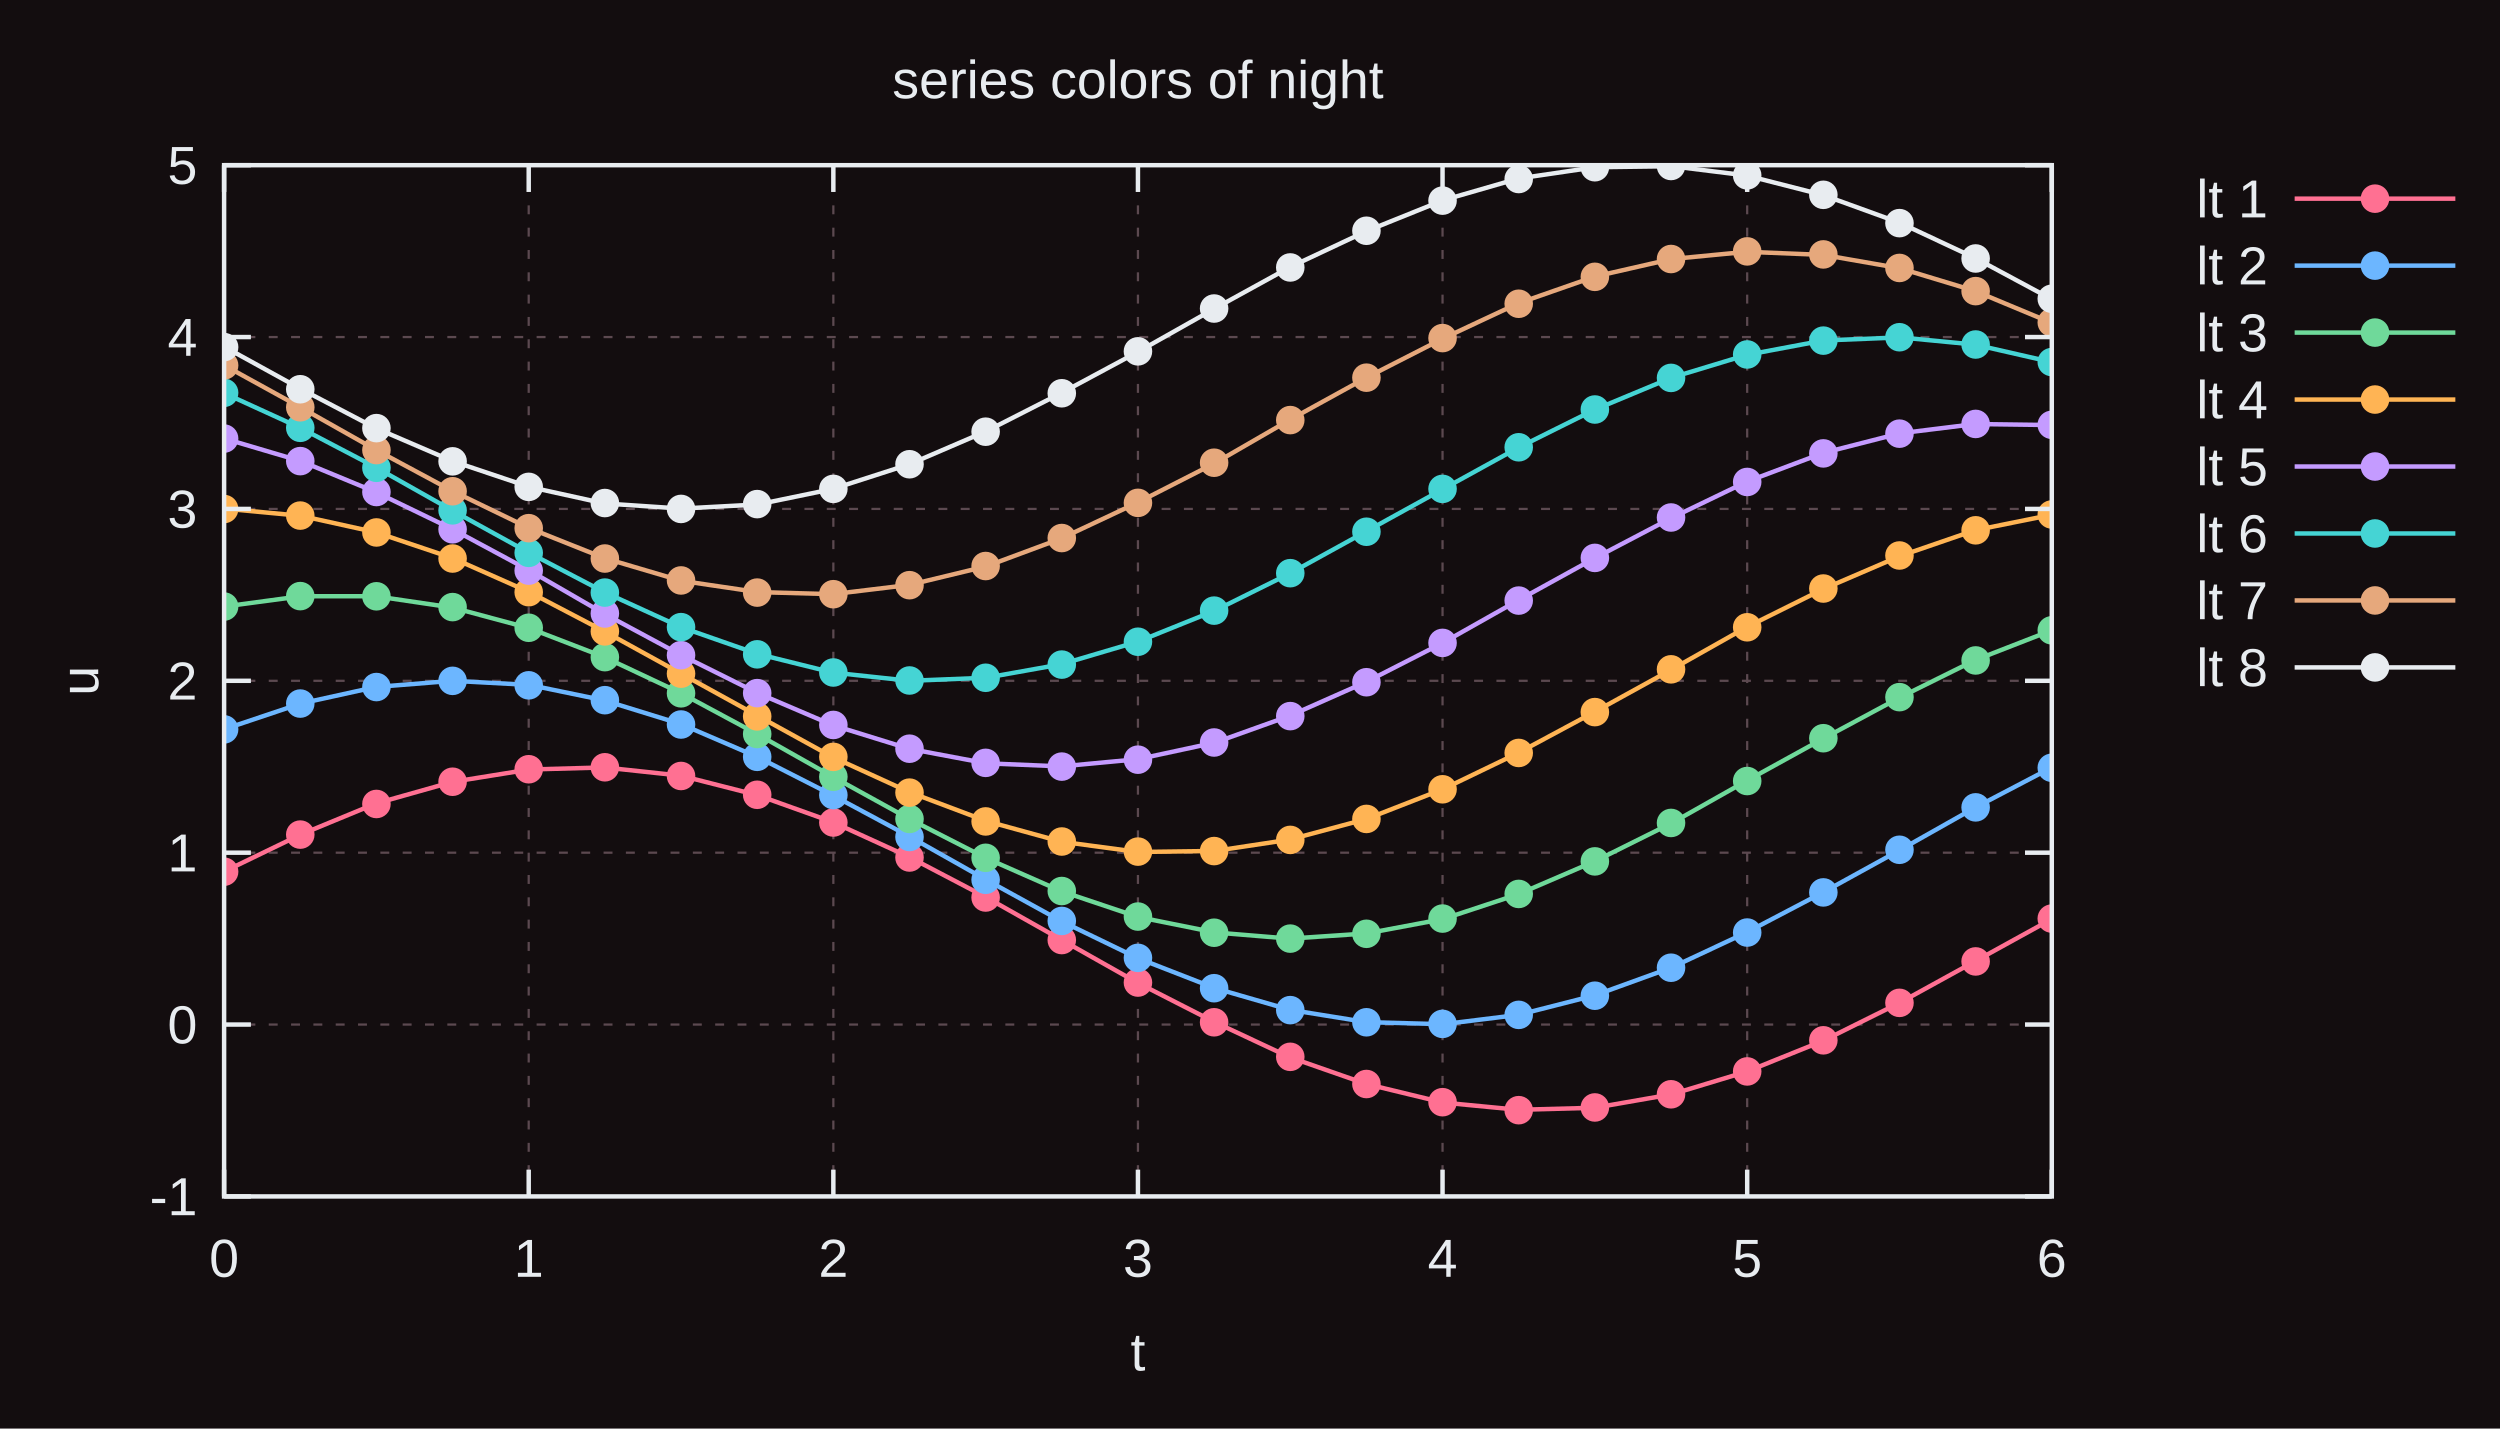
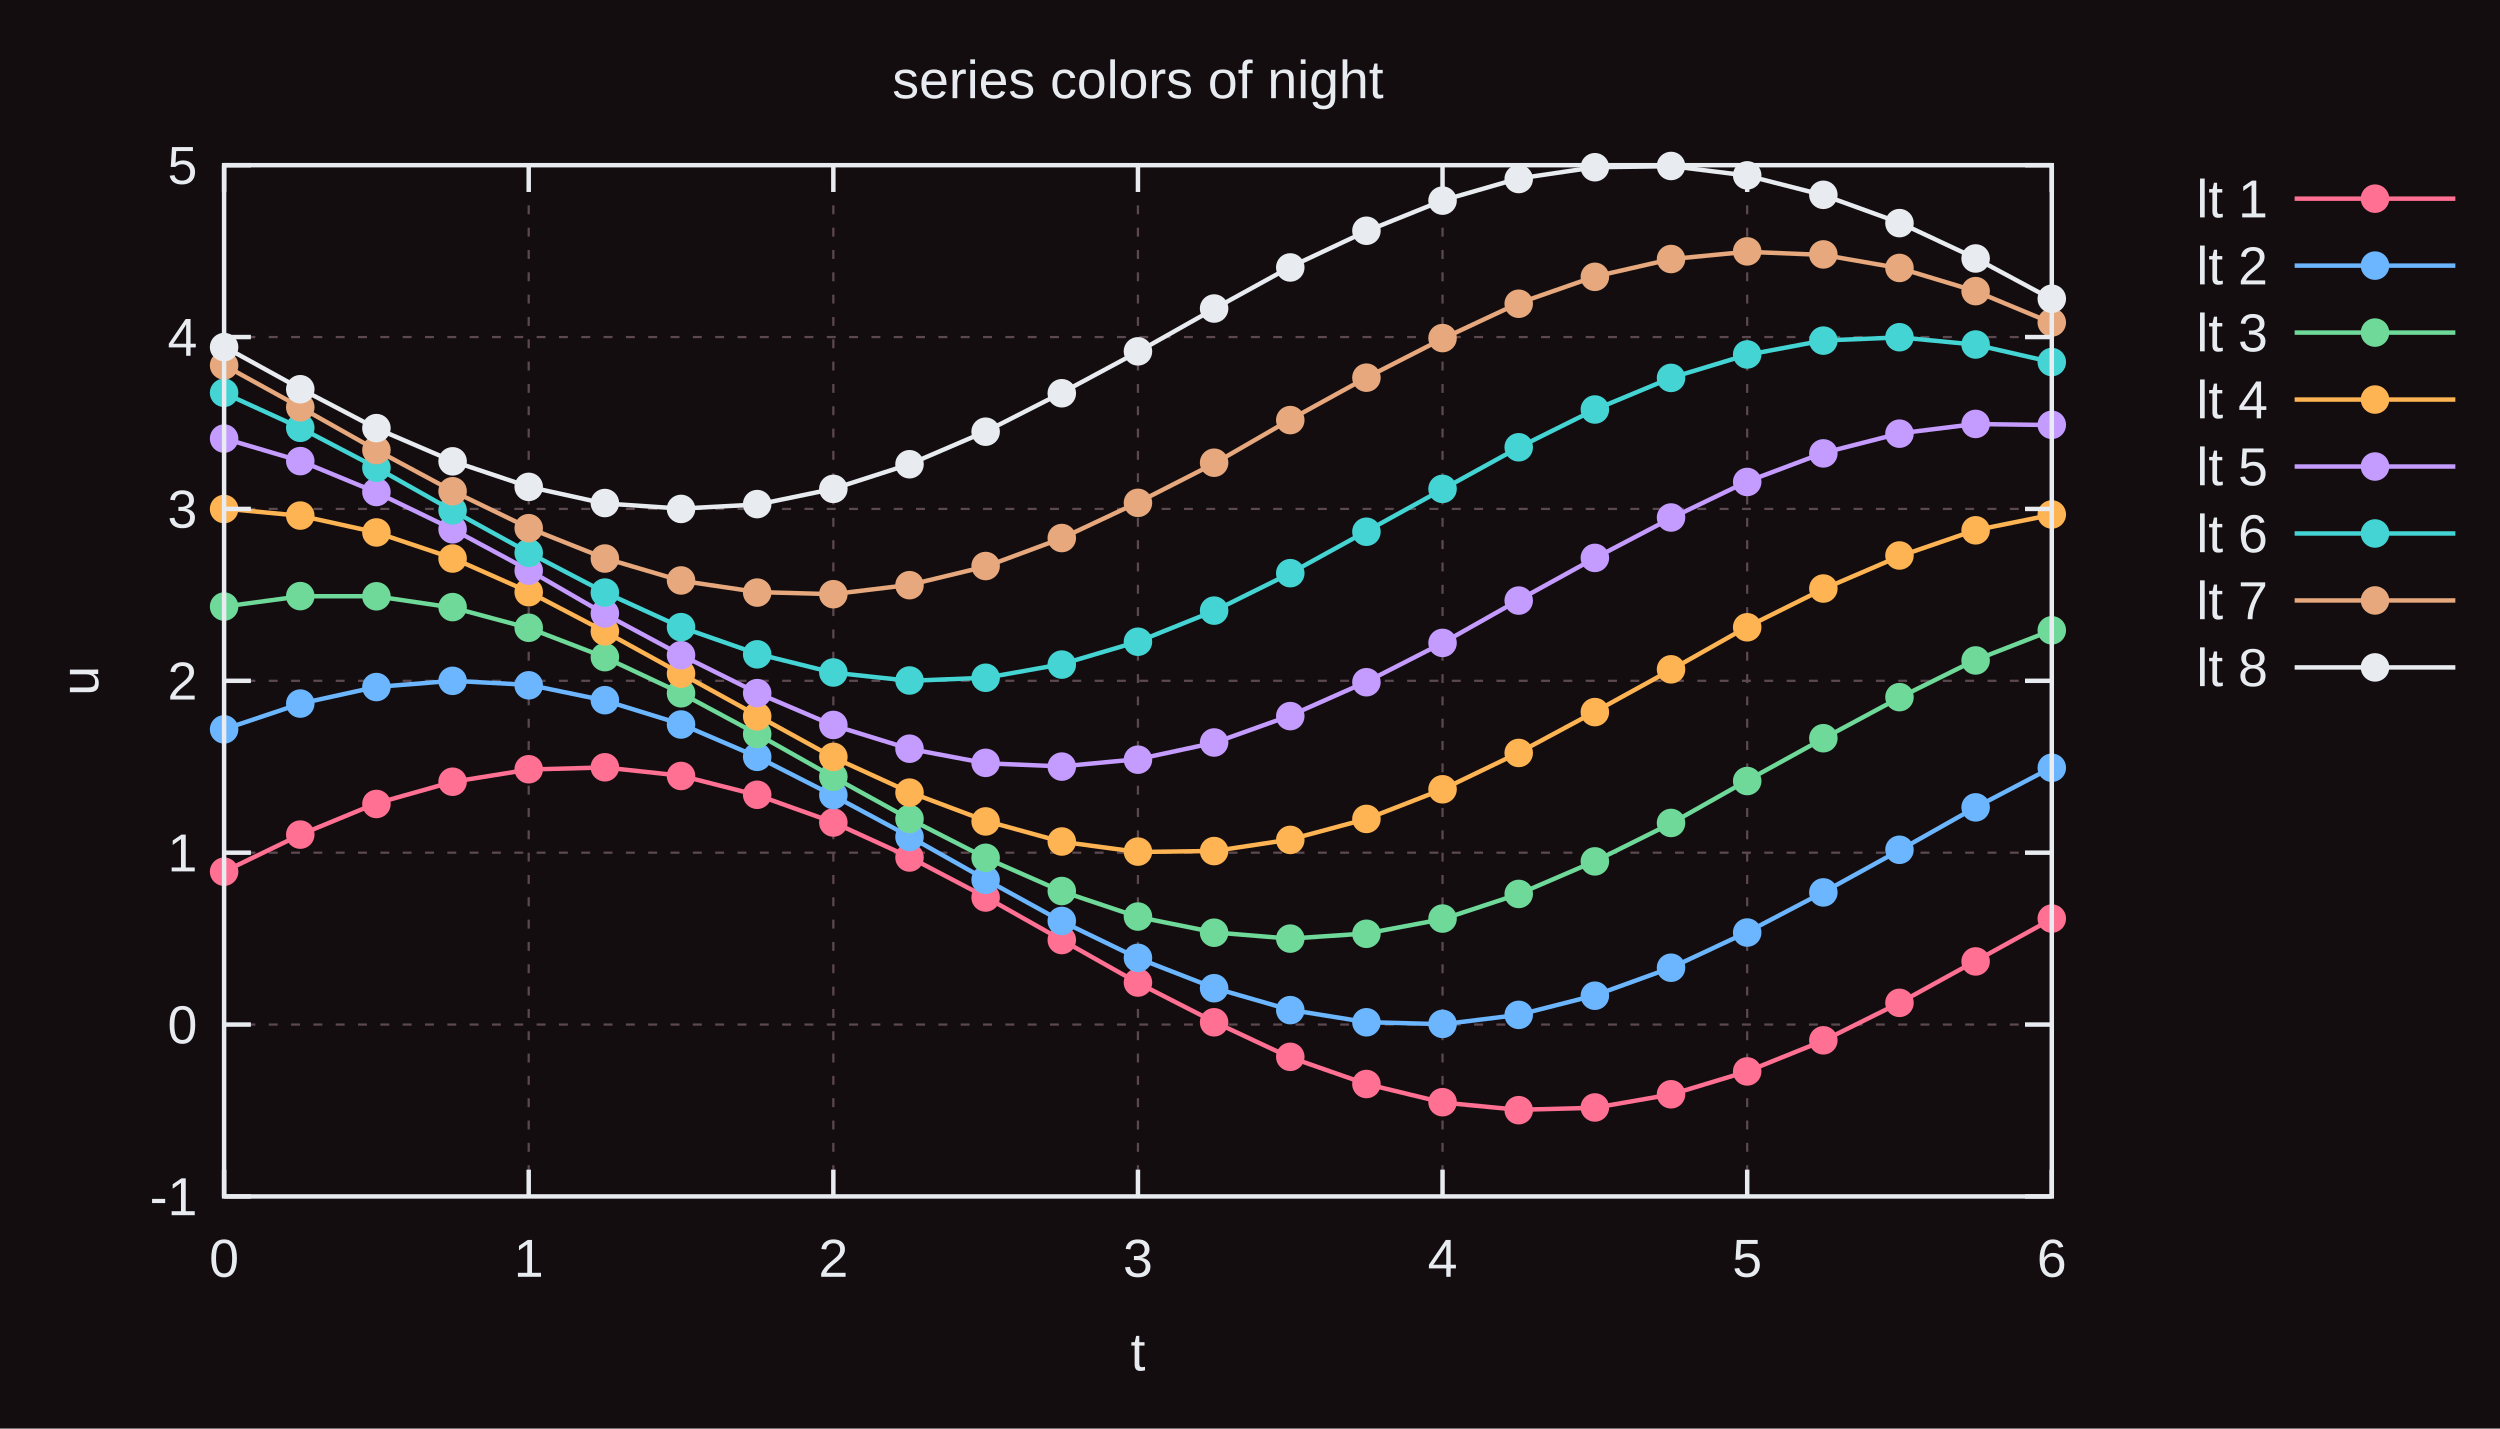
<svg xmlns="http://www.w3.org/2000/svg" width="560" height="320" viewBox="0 0 560 320" font-family="Arial,Helvetica,sans-serif" font-size="12" fill="#e8ecf0" data-theme="night" data-frame="#e8ecf0" data-grid-color="#5c4950">
  <rect x="0" y="0" width="560" height="320" fill="#130d0f" stroke="none" stroke-width="0" />
  <g class="fs-axes" data-area="50.2 459.6 37 268" data-x="0 6e0" data-y="-1e0 5e0" data-log="0 0" data-grid="1" data-font-size="12">
    <g class="fs-grid">
      <polyline fill="none" stroke="#5c4950" stroke-width="0.5" stroke-dasharray="2,3" points="50.2,268 50.2,37" />
      <polyline fill="none" stroke="#5c4950" stroke-width="0.5" stroke-dasharray="2,3" points="118.43,268 118.43,37" />
      <polyline fill="none" stroke="#5c4950" stroke-width="0.5" stroke-dasharray="2,3" points="186.67,268 186.67,37" />
      <polyline fill="none" stroke="#5c4950" stroke-width="0.5" stroke-dasharray="2,3" points="254.9,268 254.9,37" />
      <polyline fill="none" stroke="#5c4950" stroke-width="0.5" stroke-dasharray="2,3" points="323.13,268 323.13,37" />
      <polyline fill="none" stroke="#5c4950" stroke-width="0.5" stroke-dasharray="2,3" points="391.37,268 391.37,37" />
      <polyline fill="none" stroke="#5c4950" stroke-width="0.5" stroke-dasharray="2,3" points="459.6,268 459.6,37" />
      <polyline fill="none" stroke="#5c4950" stroke-width="0.5" stroke-dasharray="2,3" points="50.2,268 459.6,268" />
      <polyline fill="none" stroke="#5c4950" stroke-width="0.5" stroke-dasharray="2,3" points="50.2,229.5 459.6,229.5" />
      <polyline fill="none" stroke="#5c4950" stroke-width="0.5" stroke-dasharray="2,3" points="50.2,191 459.6,191" />
      <polyline fill="none" stroke="#5c4950" stroke-width="0.5" stroke-dasharray="2,3" points="50.2,152.5 459.6,152.5" />
      <polyline fill="none" stroke="#5c4950" stroke-width="0.5" stroke-dasharray="2,3" points="50.2,114 459.6,114" />
      <polyline fill="none" stroke="#5c4950" stroke-width="0.5" stroke-dasharray="2,3" points="50.2,75.5 459.6,75.5" />
      <polyline fill="none" stroke="#5c4950" stroke-width="0.5" stroke-dasharray="2,3" points="50.2,37 459.6,37" />
    </g>
    <svg class="fs-plot" x="50.2" y="37" width="409.4" height="231" viewBox="0 0 1 1" preserveAspectRatio="none" overflow="hidden">
      <g class="fs-series" data-series="1">
        <polyline fill="none" stroke="#ff7092" stroke-width="1" stroke-linejoin="round" vector-effect="non-scaling-stroke" points="0,0.685 0.042,0.649 0.083,0.619 0.125,0.598 0.167,0.586 0.208,0.584 0.25,0.592 0.292,0.611 0.333,0.637 0.375,0.671 0.417,0.71 0.458,0.751 0.5,0.793 0.542,0.831 0.583,0.865 0.625,0.891 0.667,0.909 0.708,0.916 0.75,0.914 0.792,0.901 0.833,0.879 0.875,0.849 0.917,0.812 0.958,0.772 1,0.731" />
        <path class="fs-pts" data-pt="7" data-size="5.4" data-lw="1" data-color="#ff7092" fill="none" stroke="none" d="M0,0.685 M0.042,0.649 M0.083,0.619 M0.125,0.598 M0.167,0.586 M0.208,0.584 M0.25,0.592 M0.292,0.611 M0.333,0.637 M0.375,0.671 M0.417,0.71 M0.458,0.751 M0.5,0.793 M0.542,0.831 M0.583,0.865 M0.625,0.891 M0.667,0.909 M0.708,0.916 M0.75,0.914 M0.792,0.901 M0.833,0.879 M0.875,0.849 M0.917,0.812 M0.958,0.772 M1,0.731" />
      </g>
      <g class="fs-series" data-series="2">
        <polyline fill="none" stroke="#6cb6ff" stroke-width="1" stroke-linejoin="round" vector-effect="non-scaling-stroke" points="0,0.547 0.042,0.522 0.083,0.506 0.125,0.5 0.167,0.504 0.208,0.519 0.25,0.542 0.292,0.574 0.333,0.611 0.375,0.651 0.417,0.693 0.458,0.733 0.5,0.769 0.542,0.798 0.583,0.819 0.625,0.831 0.667,0.833 0.708,0.824 0.75,0.805 0.792,0.778 0.833,0.744 0.875,0.705 0.917,0.664 0.958,0.623 1,0.584" />
        <path class="fs-pts" data-pt="7" data-size="5.4" data-lw="1" data-color="#6cb6ff" fill="none" stroke="none" d="M0,0.547 M0.042,0.522 M0.083,0.506 M0.125,0.5 M0.167,0.504 M0.208,0.519 M0.25,0.542 M0.292,0.574 M0.333,0.611 M0.375,0.651 M0.417,0.693 M0.458,0.733 M0.5,0.769 M0.542,0.798 M0.583,0.819 M0.625,0.831 M0.667,0.833 M0.708,0.824 M0.75,0.805 M0.792,0.778 M0.833,0.744 M0.875,0.705 M0.917,0.664 M0.958,0.623 M1,0.584" />
      </g>
      <g class="fs-series" data-series="3">
        <polyline fill="none" stroke="#6fd99a" stroke-width="1" stroke-linejoin="round" vector-effect="non-scaling-stroke" points="0,0.428 0.042,0.418 0.083,0.418 0.125,0.429 0.167,0.449 0.208,0.477 0.25,0.512 0.292,0.552 0.333,0.593 0.375,0.634 0.417,0.672 0.458,0.704 0.5,0.729 0.542,0.744 0.583,0.75 0.625,0.745 0.667,0.731 0.708,0.707 0.75,0.675 0.792,0.638 0.833,0.597 0.875,0.556 0.917,0.516 0.958,0.48 1,0.451" />
        <path class="fs-pts" data-pt="7" data-size="5.4" data-lw="1" data-color="#6fd99a" fill="none" stroke="none" d="M0,0.428 M0.042,0.418 M0.083,0.418 M0.125,0.429 M0.167,0.449 M0.208,0.477 M0.25,0.512 M0.292,0.552 M0.333,0.593 M0.375,0.634 M0.417,0.672 M0.458,0.704 M0.5,0.729 M0.542,0.744 M0.583,0.75 M0.625,0.745 M0.667,0.731 M0.708,0.707 M0.75,0.675 M0.792,0.638 M0.833,0.597 M0.875,0.556 M0.917,0.516 M0.958,0.48 M1,0.451" />
      </g>
      <g class="fs-series" data-series="4">
        <polyline fill="none" stroke="#ffb454" stroke-width="1" stroke-linejoin="round" vector-effect="non-scaling-stroke" points="0,0.333 0.042,0.34 0.083,0.356 0.125,0.381 0.167,0.414 0.208,0.452 0.25,0.493 0.292,0.534 0.333,0.574 0.375,0.608 0.417,0.636 0.458,0.656 0.5,0.666 0.542,0.665 0.583,0.654 0.625,0.634 0.667,0.605 0.708,0.57 0.75,0.53 0.792,0.489 0.833,0.448 0.875,0.411 0.917,0.379 0.958,0.354 1,0.339" />
        <path class="fs-pts" data-pt="7" data-size="5.4" data-lw="1" data-color="#ffb454" fill="none" stroke="none" d="M0,0.333 M0.042,0.34 M0.083,0.356 M0.125,0.381 M0.167,0.414 M0.208,0.452 M0.25,0.493 M0.292,0.534 M0.333,0.574 M0.375,0.608 M0.417,0.636 M0.458,0.656 M0.5,0.666 M0.542,0.665 M0.583,0.654 M0.625,0.634 M0.667,0.605 M0.708,0.57 M0.75,0.53 M0.792,0.489 M0.833,0.448 M0.875,0.411 M0.917,0.379 M0.958,0.354 M1,0.339" />
      </g>
      <g class="fs-series" data-series="5">
        <polyline fill="none" stroke="#c49bff" stroke-width="1" stroke-linejoin="round" vector-effect="non-scaling-stroke" points="0,0.265 0.042,0.287 0.083,0.317 0.125,0.353 0.167,0.393 0.208,0.435 0.25,0.475 0.292,0.512 0.333,0.543 0.375,0.566 0.417,0.58 0.458,0.583 0.5,0.576 0.542,0.56 0.583,0.534 0.625,0.501 0.667,0.463 0.708,0.422 0.75,0.381 0.792,0.342 0.833,0.307 0.875,0.279 0.917,0.26 0.958,0.251 1,0.252" />
        <path class="fs-pts" data-pt="7" data-size="5.4" data-lw="1" data-color="#c49bff" fill="none" stroke="none" d="M0,0.265 M0.042,0.287 M0.083,0.317 M0.125,0.353 M0.167,0.393 M0.208,0.435 M0.25,0.475 M0.292,0.512 M0.333,0.543 M0.375,0.566 M0.417,0.58 M0.458,0.583 M0.5,0.576 M0.542,0.56 M0.583,0.534 M0.625,0.501 M0.667,0.463 M0.708,0.422 M0.75,0.381 M0.792,0.342 M0.833,0.307 M0.875,0.279 M0.917,0.26 M0.958,0.251 M1,0.252" />
      </g>
      <g class="fs-series" data-series="6">
        <polyline fill="none" stroke="#45d4d4" stroke-width="1" stroke-linejoin="round" vector-effect="non-scaling-stroke" points="0,0.221 0.042,0.255 0.083,0.293 0.125,0.335 0.167,0.376 0.208,0.414 0.25,0.448 0.292,0.474 0.333,0.492 0.375,0.5 0.417,0.497 0.458,0.484 0.5,0.462 0.542,0.432 0.583,0.396 0.625,0.355 0.667,0.314 0.708,0.274 0.75,0.237 0.792,0.206 0.833,0.184 0.875,0.17 0.917,0.167 0.958,0.174 1,0.191" />
        <path class="fs-pts" data-pt="7" data-size="5.4" data-lw="1" data-color="#45d4d4" fill="none" stroke="none" d="M0,0.221 M0.042,0.255 M0.083,0.293 M0.125,0.335 M0.167,0.376 M0.208,0.414 M0.25,0.448 M0.292,0.474 M0.333,0.492 M0.375,0.5 M0.417,0.497 M0.458,0.484 M0.5,0.462 M0.542,0.432 M0.583,0.396 M0.625,0.355 M0.667,0.314 M0.708,0.274 M0.75,0.237 M0.792,0.206 M0.833,0.184 M0.875,0.17 M0.917,0.167 M0.958,0.174 M1,0.191" />
      </g>
      <g class="fs-series" data-series="7">
        <polyline fill="none" stroke="#e6a87c" stroke-width="1" stroke-linejoin="round" vector-effect="non-scaling-stroke" points="0,0.194 0.042,0.235 0.083,0.276 0.125,0.316 0.167,0.352 0.208,0.381 0.25,0.403 0.292,0.414 0.333,0.416 0.375,0.407 0.417,0.389 0.458,0.362 0.5,0.327 0.542,0.289 0.583,0.247 0.625,0.206 0.667,0.168 0.708,0.134 0.75,0.108 0.792,0.091 0.833,0.084 0.875,0.087 0.917,0.1 0.958,0.122 1,0.153" />
        <path class="fs-pts" data-pt="7" data-size="5.4" data-lw="1" data-color="#e6a87c" fill="none" stroke="none" d="M0,0.194 M0.042,0.235 M0.083,0.276 M0.125,0.316 M0.167,0.352 M0.208,0.381 M0.25,0.403 M0.292,0.414 M0.333,0.416 M0.375,0.407 M0.417,0.389 M0.458,0.362 M0.5,0.327 M0.542,0.289 M0.583,0.247 M0.625,0.206 M0.667,0.168 M0.708,0.134 M0.75,0.108 M0.792,0.091 M0.833,0.084 M0.875,0.087 M0.917,0.1 M0.958,0.122 M1,0.153" />
      </g>
      <g class="fs-series" data-series="8">
        <polyline fill="none" stroke="#e8ecf0" stroke-width="1" stroke-linejoin="round" vector-effect="non-scaling-stroke" points="0,0.176 0.042,0.217 0.083,0.255 0.125,0.287 0.167,0.312 0.208,0.328 0.25,0.333 0.292,0.329 0.333,0.314 0.375,0.29 0.417,0.258 0.458,0.221 0.5,0.181 0.542,0.139 0.583,0.099 0.625,0.064 0.667,0.034 0.708,0.013 0.75,0.002 0.792,0.001 0.833,0.01 0.875,0.029 0.917,0.056 0.958,0.09 1,0.13" />
        <path class="fs-pts" data-pt="7" data-size="5.4" data-lw="1" data-color="#e8ecf0" fill="none" stroke="none" d="M0,0.176 M0.042,0.217 M0.083,0.255 M0.125,0.287 M0.167,0.312 M0.208,0.328 M0.25,0.333 M0.292,0.329 M0.333,0.314 M0.375,0.29 M0.417,0.258 M0.458,0.221 M0.5,0.181 M0.542,0.139 M0.583,0.099 M0.625,0.064 M0.667,0.034 M0.708,0.013 M0.75,0.002 M0.792,0.001 M0.833,0.01 M0.875,0.029 M0.917,0.056 M0.958,0.09 M1,0.13" />
      </g>
    </svg>
-     <svg class="fs-marks" x="50.2" y="37" width="409.4" height="231" viewBox="0 0 409.4 231" overflow="hidden">
+     <svg class="fs-marks" x="50.2" y="37" width="409.4" height="231" viewBox="0 0 409.4 231" overflow="visible">
      <path data-series="1" fill="#ff7092" stroke="#ff7092" stroke-width="1" d="M-2.7,158.26A2.7,2.7 0 1 0 2.7,158.26A2.7,2.7 0 1 0 -2.7,158.26ZM14.36,149.95A2.7,2.7 0 1 0 19.76,149.95A2.7,2.7 0 1 0 14.36,149.95ZM31.42,143.09A2.7,2.7 0 1 0 36.82,143.09A2.7,2.7 0 1 0 31.42,143.09ZM48.48,138.11A2.7,2.7 0 1 0 53.88,138.11A2.7,2.7 0 1 0 48.48,138.11ZM65.53,135.31A2.7,2.7 0 1 0 70.93,135.31A2.7,2.7 0 1 0 65.53,135.31ZM82.59,134.87A2.7,2.7 0 1 0 87.99,134.87A2.7,2.7 0 1 0 82.59,134.87ZM99.65,136.82A2.7,2.7 0 1 0 105.05,136.82A2.7,2.7 0 1 0 99.65,136.82ZM116.71,141.03A2.7,2.7 0 1 0 122.11,141.03A2.7,2.7 0 1 0 116.71,141.03ZM133.77,147.24A2.7,2.7 0 1 0 139.17,147.24A2.7,2.7 0 1 0 133.77,147.24ZM150.83,155.08A2.7,2.7 0 1 0 156.23,155.08A2.7,2.7 0 1 0 150.83,155.08ZM167.88,164.04A2.7,2.7 0 1 0 173.28,164.04A2.7,2.7 0 1 0 167.88,164.04ZM184.94,173.57A2.7,2.7 0 1 0 190.34,173.57A2.7,2.7 0 1 0 184.94,173.57ZM202,183.09A2.7,2.7 0 1 0 207.4,183.09A2.7,2.7 0 1 0 202,183.09ZM219.06,191.99A2.7,2.7 0 1 0 224.46,191.99A2.7,2.7 0 1 0 219.06,191.99ZM236.12,199.73A2.7,2.7 0 1 0 241.52,199.73A2.7,2.7 0 1 0 236.12,199.73ZM253.18,205.82A2.7,2.7 0 1 0 258.58,205.82A2.7,2.7 0 1 0 253.18,205.82ZM270.23,209.89A2.7,2.7 0 1 0 275.63,209.89A2.7,2.7 0 1 0 270.23,209.89ZM287.29,211.68A2.7,2.7 0 1 0 292.69,211.68A2.7,2.7 0 1 0 287.29,211.68ZM304.35,211.07A2.7,2.7 0 1 0 309.75,211.07A2.7,2.7 0 1 0 304.35,211.07ZM321.41,208.12A2.7,2.7 0 1 0 326.81,208.12A2.7,2.7 0 1 0 321.41,208.12ZM338.47,203A2.7,2.7 0 1 0 343.87,203A2.7,2.7 0 1 0 338.47,203ZM355.53,196.03A2.7,2.7 0 1 0 360.93,196.03A2.7,2.7 0 1 0 355.53,196.03ZM372.58,187.64A2.7,2.7 0 1 0 377.98,187.64A2.7,2.7 0 1 0 372.58,187.64ZM389.64,178.36A2.7,2.7 0 1 0 395.04,178.36A2.7,2.7 0 1 0 389.64,178.36ZM406.7,168.76A2.7,2.7 0 1 0 412.1,168.76A2.7,2.7 0 1 0 406.7,168.76Z" />
      <path data-series="2" fill="#6cb6ff" stroke="#6cb6ff" stroke-width="1" d="M-2.7,126.38A2.7,2.7 0 1 0 2.7,126.38A2.7,2.7 0 1 0 -2.7,126.38ZM14.36,120.6A2.7,2.7 0 1 0 19.76,120.6A2.7,2.7 0 1 0 14.36,120.6ZM31.42,116.9A2.7,2.7 0 1 0 36.82,116.9A2.7,2.7 0 1 0 31.42,116.9ZM48.48,115.51A2.7,2.7 0 1 0 53.88,115.51A2.7,2.7 0 1 0 48.48,115.51ZM65.53,116.51A2.7,2.7 0 1 0 70.93,116.51A2.7,2.7 0 1 0 65.53,116.51ZM82.59,119.84A2.7,2.7 0 1 0 87.99,119.84A2.7,2.7 0 1 0 82.59,119.84ZM99.65,125.29A2.7,2.7 0 1 0 105.05,125.29A2.7,2.7 0 1 0 99.65,125.29ZM116.71,132.53A2.7,2.7 0 1 0 122.11,132.53A2.7,2.7 0 1 0 116.71,132.53ZM133.77,141.1A2.7,2.7 0 1 0 139.17,141.1A2.7,2.7 0 1 0 133.77,141.1ZM150.83,150.48A2.7,2.7 0 1 0 156.23,150.48A2.7,2.7 0 1 0 150.83,150.48ZM167.88,160.07A2.7,2.7 0 1 0 173.28,160.07A2.7,2.7 0 1 0 167.88,160.07ZM184.94,169.29A2.7,2.7 0 1 0 190.34,169.29A2.7,2.7 0 1 0 184.94,169.29ZM202,177.56A2.7,2.7 0 1 0 207.4,177.56A2.7,2.7 0 1 0 202,177.56ZM219.06,184.36A2.7,2.7 0 1 0 224.46,184.36A2.7,2.7 0 1 0 219.06,184.36ZM236.12,189.27A2.7,2.7 0 1 0 241.52,189.27A2.7,2.7 0 1 0 236.12,189.27ZM253.18,191.99A2.7,2.7 0 1 0 258.58,191.99A2.7,2.7 0 1 0 253.18,191.99ZM270.23,192.35A2.7,2.7 0 1 0 275.63,192.35A2.7,2.7 0 1 0 270.23,192.35ZM287.29,190.33A2.7,2.7 0 1 0 292.69,190.33A2.7,2.7 0 1 0 287.29,190.33ZM304.35,186.04A2.7,2.7 0 1 0 309.75,186.04A2.7,2.7 0 1 0 304.35,186.04ZM321.41,179.77A2.7,2.7 0 1 0 326.81,179.77A2.7,2.7 0 1 0 321.41,179.77ZM338.47,171.89A2.7,2.7 0 1 0 343.87,171.89A2.7,2.7 0 1 0 338.47,171.89ZM355.53,162.9A2.7,2.7 0 1 0 360.93,162.9A2.7,2.7 0 1 0 355.53,162.9ZM372.58,153.35A2.7,2.7 0 1 0 377.98,153.35A2.7,2.7 0 1 0 372.58,153.35ZM389.64,143.85A2.7,2.7 0 1 0 395.04,143.85A2.7,2.7 0 1 0 389.64,143.85ZM406.7,134.98A2.7,2.7 0 1 0 412.1,134.98A2.7,2.7 0 1 0 406.7,134.98Z" />
      <path data-series="3" fill="#6fd99a" stroke="#6fd99a" stroke-width="1" d="M-2.7,98.87A2.7,2.7 0 1 0 2.7,98.87A2.7,2.7 0 1 0 -2.7,98.87ZM14.36,96.53A2.7,2.7 0 1 0 19.76,96.53A2.7,2.7 0 1 0 14.36,96.53ZM31.42,96.57A2.7,2.7 0 1 0 36.82,96.57A2.7,2.7 0 1 0 31.42,96.57ZM48.48,98.99A2.7,2.7 0 1 0 53.88,98.99A2.7,2.7 0 1 0 48.48,98.99ZM65.53,103.62A2.7,2.7 0 1 0 70.93,103.62A2.7,2.7 0 1 0 65.53,103.62ZM82.59,110.2A2.7,2.7 0 1 0 87.99,110.2A2.7,2.7 0 1 0 82.59,110.2ZM99.65,118.3A2.7,2.7 0 1 0 105.05,118.3A2.7,2.7 0 1 0 99.65,118.3ZM116.71,127.42A2.7,2.7 0 1 0 122.11,127.42A2.7,2.7 0 1 0 116.71,127.42ZM133.77,137A2.7,2.7 0 1 0 139.17,137A2.7,2.7 0 1 0 133.77,137ZM150.83,146.44A2.7,2.7 0 1 0 156.23,146.44A2.7,2.7 0 1 0 150.83,146.44ZM167.88,155.15A2.7,2.7 0 1 0 173.28,155.15A2.7,2.7 0 1 0 167.88,155.15ZM184.94,162.59A2.7,2.7 0 1 0 190.34,162.59A2.7,2.7 0 1 0 184.94,162.59ZM202,168.31A2.7,2.7 0 1 0 207.4,168.31A2.7,2.7 0 1 0 202,168.31ZM219.06,171.93A2.7,2.7 0 1 0 224.46,171.93A2.7,2.7 0 1 0 219.06,171.93ZM236.12,173.25A2.7,2.7 0 1 0 241.52,173.25A2.7,2.7 0 1 0 236.12,173.25ZM253.18,172.17A2.7,2.7 0 1 0 258.58,172.17A2.7,2.7 0 1 0 253.18,172.17ZM270.23,168.76A2.7,2.7 0 1 0 275.63,168.76A2.7,2.7 0 1 0 270.23,168.76ZM287.29,163.24A2.7,2.7 0 1 0 292.69,163.24A2.7,2.7 0 1 0 287.29,163.24ZM304.35,155.95A2.7,2.7 0 1 0 309.75,155.95A2.7,2.7 0 1 0 304.35,155.95ZM321.41,147.34A2.7,2.7 0 1 0 326.81,147.34A2.7,2.7 0 1 0 321.41,147.34ZM338.47,137.95A2.7,2.7 0 1 0 343.87,137.95A2.7,2.7 0 1 0 338.47,137.95ZM355.53,128.36A2.7,2.7 0 1 0 360.93,128.36A2.7,2.7 0 1 0 355.53,128.36ZM372.58,119.16A2.7,2.7 0 1 0 377.98,119.16A2.7,2.7 0 1 0 372.58,119.16ZM389.64,110.94A2.7,2.7 0 1 0 395.04,110.94A2.7,2.7 0 1 0 389.64,110.94ZM406.7,104.19A2.7,2.7 0 1 0 412.1,104.19A2.7,2.7 0 1 0 406.7,104.19Z" />
      <path data-series="4" fill="#ffb454" stroke="#ffb454" stroke-width="1" d="M-2.7,77.02A2.7,2.7 0 1 0 2.7,77.02A2.7,2.7 0 1 0 -2.7,77.02ZM14.36,78.49A2.7,2.7 0 1 0 19.76,78.49A2.7,2.7 0 1 0 14.36,78.49ZM31.42,82.27A2.7,2.7 0 1 0 36.82,82.27A2.7,2.7 0 1 0 31.42,82.27ZM48.48,88.11A2.7,2.7 0 1 0 53.88,88.11A2.7,2.7 0 1 0 48.48,88.11ZM65.53,95.65A2.7,2.7 0 1 0 70.93,95.65A2.7,2.7 0 1 0 65.53,95.65ZM82.59,104.43A2.7,2.7 0 1 0 87.99,104.43A2.7,2.7 0 1 0 82.59,104.43ZM99.65,113.9A2.7,2.7 0 1 0 105.05,113.9A2.7,2.7 0 1 0 99.65,113.9ZM116.71,123.47A2.7,2.7 0 1 0 122.11,123.47A2.7,2.7 0 1 0 116.71,123.47ZM133.77,132.54A2.7,2.7 0 1 0 139.17,132.54A2.7,2.7 0 1 0 133.77,132.54ZM150.83,140.55A2.7,2.7 0 1 0 156.23,140.55A2.7,2.7 0 1 0 150.83,140.55ZM167.88,147A2.7,2.7 0 1 0 173.28,147A2.7,2.7 0 1 0 167.88,147ZM184.94,151.5A2.7,2.7 0 1 0 190.34,151.5A2.7,2.7 0 1 0 184.94,151.5ZM202,153.76A2.7,2.7 0 1 0 207.4,153.76A2.7,2.7 0 1 0 202,153.76ZM219.06,153.64A2.7,2.7 0 1 0 224.46,153.64A2.7,2.7 0 1 0 219.06,153.64ZM236.12,151.14A2.7,2.7 0 1 0 241.52,151.14A2.7,2.7 0 1 0 236.12,151.14ZM253.18,146.44A2.7,2.7 0 1 0 258.58,146.44A2.7,2.7 0 1 0 253.18,146.44ZM270.23,139.8A2.7,2.7 0 1 0 275.63,139.8A2.7,2.7 0 1 0 270.23,139.8ZM287.29,131.66A2.7,2.7 0 1 0 292.69,131.66A2.7,2.7 0 1 0 287.29,131.66ZM304.35,122.51A2.7,2.7 0 1 0 309.75,122.51A2.7,2.7 0 1 0 304.35,122.51ZM321.41,112.93A2.7,2.7 0 1 0 326.81,112.93A2.7,2.7 0 1 0 321.41,112.93ZM338.47,103.51A2.7,2.7 0 1 0 343.87,103.51A2.7,2.7 0 1 0 338.47,103.51ZM355.53,94.83A2.7,2.7 0 1 0 360.93,94.83A2.7,2.7 0 1 0 355.53,94.83ZM372.58,87.43A2.7,2.7 0 1 0 377.98,87.43A2.7,2.7 0 1 0 372.58,87.43ZM389.64,81.79A2.7,2.7 0 1 0 395.04,81.79A2.7,2.7 0 1 0 389.64,81.79ZM406.7,78.24A2.7,2.7 0 1 0 412.1,78.24A2.7,2.7 0 1 0 406.7,78.24Z" />
      <path data-series="5" fill="#c49bff" stroke="#c49bff" stroke-width="1" d="M-2.7,61.24A2.7,2.7 0 1 0 2.7,61.24A2.7,2.7 0 1 0 -2.7,61.24ZM14.36,66.29A2.7,2.7 0 1 0 19.76,66.29A2.7,2.7 0 1 0 14.36,66.29ZM31.42,73.21A2.7,2.7 0 1 0 36.82,73.21A2.7,2.7 0 1 0 31.42,73.21ZM48.48,81.56A2.7,2.7 0 1 0 53.88,81.56A2.7,2.7 0 1 0 48.48,81.56ZM65.53,90.82A2.7,2.7 0 1 0 70.93,90.82A2.7,2.7 0 1 0 65.53,90.82ZM82.59,100.42A2.7,2.7 0 1 0 87.99,100.42A2.7,2.7 0 1 0 82.59,100.42ZM99.65,109.76A2.7,2.7 0 1 0 105.05,109.76A2.7,2.7 0 1 0 99.65,109.76ZM116.71,118.26A2.7,2.7 0 1 0 122.11,118.26A2.7,2.7 0 1 0 116.71,118.26ZM133.77,125.39A2.7,2.7 0 1 0 139.17,125.39A2.7,2.7 0 1 0 133.77,125.39ZM150.83,130.71A2.7,2.7 0 1 0 156.23,130.71A2.7,2.7 0 1 0 150.83,130.71ZM167.88,133.88A2.7,2.7 0 1 0 173.28,133.88A2.7,2.7 0 1 0 167.88,133.88ZM184.94,134.72A2.7,2.7 0 1 0 190.34,134.72A2.7,2.7 0 1 0 184.94,134.72ZM202,133.17A2.7,2.7 0 1 0 207.4,133.17A2.7,2.7 0 1 0 202,133.17ZM219.06,129.32A2.7,2.7 0 1 0 224.46,129.32A2.7,2.7 0 1 0 219.06,129.32ZM236.12,123.41A2.7,2.7 0 1 0 241.52,123.41A2.7,2.7 0 1 0 236.12,123.41ZM253.18,115.82A2.7,2.7 0 1 0 258.58,115.82A2.7,2.7 0 1 0 253.18,115.82ZM270.23,107.01A2.7,2.7 0 1 0 275.63,107.01A2.7,2.7 0 1 0 270.23,107.01ZM287.29,97.53A2.7,2.7 0 1 0 292.69,97.53A2.7,2.7 0 1 0 287.29,97.53ZM304.35,87.97A2.7,2.7 0 1 0 309.75,87.97A2.7,2.7 0 1 0 304.35,87.97ZM321.41,78.92A2.7,2.7 0 1 0 326.81,78.92A2.7,2.7 0 1 0 321.41,78.92ZM338.47,70.96A2.7,2.7 0 1 0 343.87,70.96A2.7,2.7 0 1 0 338.47,70.96ZM355.53,64.56A2.7,2.7 0 1 0 360.93,64.56A2.7,2.7 0 1 0 355.53,64.56ZM372.58,60.14A2.7,2.7 0 1 0 377.98,60.14A2.7,2.7 0 1 0 372.58,60.14ZM389.64,57.96A2.7,2.7 0 1 0 395.04,57.96A2.7,2.7 0 1 0 389.64,57.96ZM406.7,58.16A2.7,2.7 0 1 0 412.1,58.16A2.7,2.7 0 1 0 406.7,58.16Z" />
      <path data-series="6" fill="#45d4d4" stroke="#45d4d4" stroke-width="1" d="M-2.7,50.99A2.7,2.7 0 1 0 2.7,50.99A2.7,2.7 0 1 0 -2.7,50.99ZM14.36,58.83A2.7,2.7 0 1 0 19.76,58.83A2.7,2.7 0 1 0 14.36,58.83ZM31.42,67.79A2.7,2.7 0 1 0 36.82,67.79A2.7,2.7 0 1 0 31.42,67.79ZM48.48,77.32A2.7,2.7 0 1 0 53.88,77.32A2.7,2.7 0 1 0 48.48,77.32ZM65.53,86.84A2.7,2.7 0 1 0 70.93,86.84A2.7,2.7 0 1 0 65.53,86.84ZM82.59,95.74A2.7,2.7 0 1 0 87.99,95.74A2.7,2.7 0 1 0 82.59,95.74ZM99.65,103.48A2.7,2.7 0 1 0 105.05,103.48A2.7,2.7 0 1 0 99.65,103.48ZM116.71,109.57A2.7,2.7 0 1 0 122.11,109.57A2.7,2.7 0 1 0 116.71,109.57ZM133.77,113.64A2.7,2.7 0 1 0 139.17,113.64A2.7,2.7 0 1 0 133.77,113.64ZM150.83,115.43A2.7,2.7 0 1 0 156.23,115.43A2.7,2.7 0 1 0 150.83,115.43ZM167.88,114.82A2.7,2.7 0 1 0 173.28,114.82A2.7,2.7 0 1 0 167.88,114.82ZM184.94,111.87A2.7,2.7 0 1 0 190.34,111.87A2.7,2.7 0 1 0 184.94,111.87ZM202,106.75A2.7,2.7 0 1 0 207.4,106.75A2.7,2.7 0 1 0 202,106.75ZM219.06,99.78A2.7,2.7 0 1 0 224.46,99.78A2.7,2.7 0 1 0 219.06,99.78ZM236.12,91.39A2.7,2.7 0 1 0 241.52,91.39A2.7,2.7 0 1 0 236.12,91.39ZM253.18,82.11A2.7,2.7 0 1 0 258.58,82.11A2.7,2.7 0 1 0 253.18,82.11ZM270.23,72.51A2.7,2.7 0 1 0 275.63,72.51A2.7,2.7 0 1 0 270.23,72.51ZM287.29,63.19A2.7,2.7 0 1 0 292.69,63.19A2.7,2.7 0 1 0 287.29,63.19ZM304.35,54.73A2.7,2.7 0 1 0 309.75,54.73A2.7,2.7 0 1 0 304.35,54.73ZM321.41,47.65A2.7,2.7 0 1 0 326.81,47.65A2.7,2.7 0 1 0 321.41,47.65ZM338.47,42.4A2.7,2.7 0 1 0 343.87,42.4A2.7,2.7 0 1 0 338.47,42.4ZM355.53,39.3A2.7,2.7 0 1 0 360.93,39.3A2.7,2.7 0 1 0 355.53,39.3ZM372.58,38.54A2.7,2.7 0 1 0 377.98,38.54A2.7,2.7 0 1 0 372.58,38.54ZM389.64,40.17A2.7,2.7 0 1 0 395.04,40.17A2.7,2.7 0 1 0 389.64,40.17ZM406.7,44.1A2.7,2.7 0 1 0 412.1,44.1A2.7,2.7 0 1 0 406.7,44.1Z" />
      <path data-series="7" fill="#e6a87c" stroke="#e6a87c" stroke-width="1" d="M-2.7,44.85A2.7,2.7 0 1 0 2.7,44.85A2.7,2.7 0 1 0 -2.7,44.85ZM14.36,54.23A2.7,2.7 0 1 0 19.76,54.23A2.7,2.7 0 1 0 14.36,54.23ZM31.42,63.82A2.7,2.7 0 1 0 36.82,63.82A2.7,2.7 0 1 0 31.42,63.82ZM48.48,73.04A2.7,2.7 0 1 0 53.88,73.04A2.7,2.7 0 1 0 48.48,73.04ZM65.53,81.31A2.7,2.7 0 1 0 70.93,81.31A2.7,2.7 0 1 0 65.53,81.31ZM82.59,88.11A2.7,2.7 0 1 0 87.99,88.11A2.7,2.7 0 1 0 82.59,88.11ZM99.65,93.02A2.7,2.7 0 1 0 105.05,93.02A2.7,2.7 0 1 0 99.65,93.02ZM116.71,95.74A2.7,2.7 0 1 0 122.11,95.74A2.7,2.7 0 1 0 116.71,95.74ZM133.77,96.1A2.7,2.7 0 1 0 139.17,96.1A2.7,2.7 0 1 0 133.77,96.1ZM150.83,94.08A2.7,2.7 0 1 0 156.23,94.08A2.7,2.7 0 1 0 150.83,94.08ZM167.88,89.79A2.7,2.7 0 1 0 173.28,89.79A2.7,2.7 0 1 0 167.88,89.79ZM184.94,83.52A2.7,2.7 0 1 0 190.34,83.52A2.7,2.7 0 1 0 184.94,83.52ZM202,75.64A2.7,2.7 0 1 0 207.4,75.64A2.7,2.7 0 1 0 202,75.64ZM219.06,66.65A2.7,2.7 0 1 0 224.46,66.65A2.7,2.7 0 1 0 219.06,66.65ZM236.12,57.1A2.7,2.7 0 1 0 241.52,57.1A2.7,2.7 0 1 0 236.12,57.1ZM253.18,47.6A2.7,2.7 0 1 0 258.58,47.6A2.7,2.7 0 1 0 253.18,47.6ZM270.23,38.73A2.7,2.7 0 1 0 275.63,38.73A2.7,2.7 0 1 0 270.23,38.73ZM287.29,31.04A2.7,2.7 0 1 0 292.69,31.04A2.7,2.7 0 1 0 287.29,31.04ZM304.35,25.01A2.7,2.7 0 1 0 309.75,25.01A2.7,2.7 0 1 0 304.35,25.01ZM321.41,21.02A2.7,2.7 0 1 0 326.81,21.02A2.7,2.7 0 1 0 321.41,21.02ZM338.47,19.31A2.7,2.7 0 1 0 343.87,19.31A2.7,2.7 0 1 0 338.47,19.31ZM355.53,19.99A2.7,2.7 0 1 0 360.93,19.99A2.7,2.7 0 1 0 355.53,19.99ZM372.58,23.02A2.7,2.7 0 1 0 377.98,23.02A2.7,2.7 0 1 0 372.58,23.02ZM389.64,28.21A2.7,2.7 0 1 0 395.04,28.21A2.7,2.7 0 1 0 389.64,28.21ZM406.7,35.23A2.7,2.7 0 1 0 412.1,35.23A2.7,2.7 0 1 0 406.7,35.23Z" />
      <path data-series="8" fill="#e8ecf0" stroke="#e8ecf0" stroke-width="1" d="M-2.7,40.75A2.7,2.7 0 1 0 2.7,40.75A2.7,2.7 0 1 0 -2.7,40.75ZM14.36,50.19A2.7,2.7 0 1 0 19.76,50.19A2.7,2.7 0 1 0 14.36,50.19ZM31.42,58.9A2.7,2.7 0 1 0 36.82,58.9A2.7,2.7 0 1 0 31.42,58.9ZM48.48,66.34A2.7,2.7 0 1 0 53.88,66.34A2.7,2.7 0 1 0 48.48,66.34ZM65.53,72.06A2.7,2.7 0 1 0 70.93,72.06A2.7,2.7 0 1 0 65.53,72.06ZM82.59,75.68A2.7,2.7 0 1 0 87.99,75.68A2.7,2.7 0 1 0 82.59,75.68ZM99.65,77A2.7,2.7 0 1 0 105.05,77A2.7,2.7 0 1 0 99.65,77ZM116.71,75.92A2.7,2.7 0 1 0 122.11,75.92A2.7,2.7 0 1 0 116.71,75.92ZM133.77,72.51A2.7,2.7 0 1 0 139.17,72.51A2.7,2.7 0 1 0 133.77,72.51ZM150.83,66.99A2.7,2.7 0 1 0 156.23,66.99A2.7,2.7 0 1 0 150.83,66.99ZM167.88,59.7A2.7,2.7 0 1 0 173.28,59.7A2.7,2.7 0 1 0 167.88,59.7ZM184.94,51.09A2.7,2.7 0 1 0 190.34,51.09A2.7,2.7 0 1 0 184.94,51.09ZM202,41.7A2.7,2.7 0 1 0 207.4,41.7A2.7,2.7 0 1 0 202,41.7ZM219.06,32.11A2.7,2.7 0 1 0 224.46,32.11A2.7,2.7 0 1 0 219.06,32.11ZM236.12,22.91A2.7,2.7 0 1 0 241.52,22.91A2.7,2.7 0 1 0 236.12,22.91ZM253.18,14.69A2.7,2.7 0 1 0 258.58,14.69A2.7,2.7 0 1 0 253.18,14.69ZM270.23,7.94A2.7,2.7 0 1 0 275.63,7.94A2.7,2.7 0 1 0 270.23,7.94ZM287.29,3.1A2.7,2.7 0 1 0 292.69,3.1A2.7,2.7 0 1 0 287.29,3.1ZM304.35,0.46A2.7,2.7 0 1 0 309.75,0.46A2.7,2.7 0 1 0 304.35,0.46ZM321.41,0.18A2.7,2.7 0 1 0 326.81,0.18A2.7,2.7 0 1 0 321.41,0.18ZM338.47,2.28A2.7,2.7 0 1 0 343.87,2.28A2.7,2.7 0 1 0 338.47,2.28ZM355.53,6.64A2.7,2.7 0 1 0 360.93,6.64A2.7,2.7 0 1 0 355.53,6.64ZM372.58,12.98A2.7,2.7 0 1 0 377.98,12.98A2.7,2.7 0 1 0 372.58,12.98ZM389.64,20.9A2.7,2.7 0 1 0 395.04,20.9A2.7,2.7 0 1 0 389.64,20.9ZM406.7,29.92A2.7,2.7 0 1 0 412.1,29.92A2.7,2.7 0 1 0 406.7,29.92Z" />
    </svg>
    <rect x="50.2" y="37" width="409.4" height="231" fill="none" stroke="#e8ecf0" stroke-width="1" />
    <g class="fs-xticks">
      <polyline fill="none" stroke="#e8ecf0" stroke-width="1" points="50.2,268 50.2,262" />
      <polyline fill="none" stroke="#e8ecf0" stroke-width="1" points="50.2,37 50.2,43" />
      <text x="50.2" y="286" text-anchor="middle">0</text>
      <polyline fill="none" stroke="#e8ecf0" stroke-width="1" points="118.43,268 118.43,262" />
      <polyline fill="none" stroke="#e8ecf0" stroke-width="1" points="118.43,37 118.43,43" />
      <text x="118.43" y="286" text-anchor="middle">1</text>
      <polyline fill="none" stroke="#e8ecf0" stroke-width="1" points="186.67,268 186.67,262" />
      <polyline fill="none" stroke="#e8ecf0" stroke-width="1" points="186.67,37 186.67,43" />
      <text x="186.67" y="286" text-anchor="middle">2</text>
      <polyline fill="none" stroke="#e8ecf0" stroke-width="1" points="254.9,268 254.9,262" />
      <polyline fill="none" stroke="#e8ecf0" stroke-width="1" points="254.9,37 254.9,43" />
      <text x="254.9" y="286" text-anchor="middle">3</text>
      <polyline fill="none" stroke="#e8ecf0" stroke-width="1" points="323.13,268 323.13,262" />
      <polyline fill="none" stroke="#e8ecf0" stroke-width="1" points="323.13,37 323.13,43" />
      <text x="323.13" y="286" text-anchor="middle">4</text>
      <polyline fill="none" stroke="#e8ecf0" stroke-width="1" points="391.37,268 391.37,262" />
      <polyline fill="none" stroke="#e8ecf0" stroke-width="1" points="391.37,37 391.37,43" />
      <text x="391.37" y="286" text-anchor="middle">5</text>
      <polyline fill="none" stroke="#e8ecf0" stroke-width="1" points="459.6,268 459.6,262" />
      <polyline fill="none" stroke="#e8ecf0" stroke-width="1" points="459.6,37 459.6,43" />
      <text x="459.6" y="286" text-anchor="middle">6</text>
    </g>
    <g class="fs-yticks">
      <polyline fill="none" stroke="#e8ecf0" stroke-width="1" points="50.2,268 56.2,268" />
      <polyline fill="none" stroke="#e8ecf0" stroke-width="1" points="459.6,268 453.6,268" />
      <text x="44.2" y="272.2" text-anchor="end">-1</text>
      <polyline fill="none" stroke="#e8ecf0" stroke-width="1" points="50.2,229.5 56.2,229.5" />
      <polyline fill="none" stroke="#e8ecf0" stroke-width="1" points="459.6,229.5 453.6,229.5" />
      <text x="44.2" y="233.7" text-anchor="end">0</text>
      <polyline fill="none" stroke="#e8ecf0" stroke-width="1" points="50.2,191 56.2,191" />
      <polyline fill="none" stroke="#e8ecf0" stroke-width="1" points="459.6,191 453.6,191" />
      <text x="44.2" y="195.2" text-anchor="end">1</text>
      <polyline fill="none" stroke="#e8ecf0" stroke-width="1" points="50.2,152.5 56.2,152.5" />
      <polyline fill="none" stroke="#e8ecf0" stroke-width="1" points="459.6,152.5 453.6,152.5" />
      <text x="44.2" y="156.7" text-anchor="end">2</text>
      <polyline fill="none" stroke="#e8ecf0" stroke-width="1" points="50.2,114 56.2,114" />
      <polyline fill="none" stroke="#e8ecf0" stroke-width="1" points="459.6,114 453.6,114" />
      <text x="44.2" y="118.2" text-anchor="end">3</text>
      <polyline fill="none" stroke="#e8ecf0" stroke-width="1" points="50.2,75.5 56.2,75.5" />
      <polyline fill="none" stroke="#e8ecf0" stroke-width="1" points="459.6,75.5 453.6,75.5" />
      <text x="44.2" y="79.7" text-anchor="end">4</text>
      <polyline fill="none" stroke="#e8ecf0" stroke-width="1" points="50.2,37 56.2,37" />
      <polyline fill="none" stroke="#e8ecf0" stroke-width="1" points="459.6,37 453.6,37" />
      <text x="44.2" y="41.2" text-anchor="end">5</text>
    </g>
    <text x="254.9" y="307" text-anchor="middle">t</text>
    <text x="22" y="152.5" text-anchor="middle" transform="rotate(-90 22 152.5)">u</text>
    <text x="254.9" y="22" text-anchor="middle">series colors of night</text>
    <g class="fs-key-entry" data-series="1">
      <polyline fill="none" stroke="#ff7092" stroke-width="1" points="514,44.5 550,44.5" />
      <path fill="#ff7092" stroke="#ff7092" stroke-width="1" d="M529.3,44.5A2.7,2.7 0 1 0 534.7,44.5A2.7,2.7 0 1 0 529.3,44.5Z" />
      <text x="508" y="48.7" text-anchor="end">lt 1</text>
    </g>
    <g class="fs-key-entry" data-series="2">
      <polyline fill="none" stroke="#6cb6ff" stroke-width="1" points="514,59.5 550,59.5" />
      <path fill="#6cb6ff" stroke="#6cb6ff" stroke-width="1" d="M529.3,59.5A2.7,2.7 0 1 0 534.7,59.5A2.7,2.7 0 1 0 529.3,59.5Z" />
      <text x="508" y="63.7" text-anchor="end">lt 2</text>
    </g>
    <g class="fs-key-entry" data-series="3">
      <polyline fill="none" stroke="#6fd99a" stroke-width="1" points="514,74.5 550,74.5" />
      <path fill="#6fd99a" stroke="#6fd99a" stroke-width="1" d="M529.3,74.5A2.7,2.7 0 1 0 534.7,74.5A2.7,2.7 0 1 0 529.3,74.5Z" />
      <text x="508" y="78.7" text-anchor="end">lt 3</text>
    </g>
    <g class="fs-key-entry" data-series="4">
      <polyline fill="none" stroke="#ffb454" stroke-width="1" points="514,89.5 550,89.5" />
      <path fill="#ffb454" stroke="#ffb454" stroke-width="1" d="M529.3,89.5A2.7,2.7 0 1 0 534.7,89.5A2.7,2.7 0 1 0 529.3,89.5Z" />
      <text x="508" y="93.7" text-anchor="end">lt 4</text>
    </g>
    <g class="fs-key-entry" data-series="5">
      <polyline fill="none" stroke="#c49bff" stroke-width="1" points="514,104.5 550,104.5" />
      <path fill="#c49bff" stroke="#c49bff" stroke-width="1" d="M529.3,104.5A2.7,2.7 0 1 0 534.7,104.5A2.7,2.7 0 1 0 529.3,104.5Z" />
      <text x="508" y="108.7" text-anchor="end">lt 5</text>
    </g>
    <g class="fs-key-entry" data-series="6">
      <polyline fill="none" stroke="#45d4d4" stroke-width="1" points="514,119.5 550,119.5" />
      <path fill="#45d4d4" stroke="#45d4d4" stroke-width="1" d="M529.3,119.5A2.7,2.7 0 1 0 534.7,119.5A2.7,2.7 0 1 0 529.3,119.5Z" />
      <text x="508" y="123.7" text-anchor="end">lt 6</text>
    </g>
    <g class="fs-key-entry" data-series="7">
      <polyline fill="none" stroke="#e6a87c" stroke-width="1" points="514,134.5 550,134.5" />
      <path fill="#e6a87c" stroke="#e6a87c" stroke-width="1" d="M529.3,134.5A2.7,2.7 0 1 0 534.7,134.5A2.7,2.7 0 1 0 529.3,134.5Z" />
      <text x="508" y="138.7" text-anchor="end">lt 7</text>
    </g>
    <g class="fs-key-entry" data-series="8">
      <polyline fill="none" stroke="#e8ecf0" stroke-width="1" points="514,149.5 550,149.5" />
      <path fill="#e8ecf0" stroke="#e8ecf0" stroke-width="1" d="M529.3,149.5A2.7,2.7 0 1 0 534.7,149.5A2.7,2.7 0 1 0 529.3,149.5Z" />
      <text x="508" y="153.7" text-anchor="end">lt 8</text>
    </g>
  </g>
</svg>
